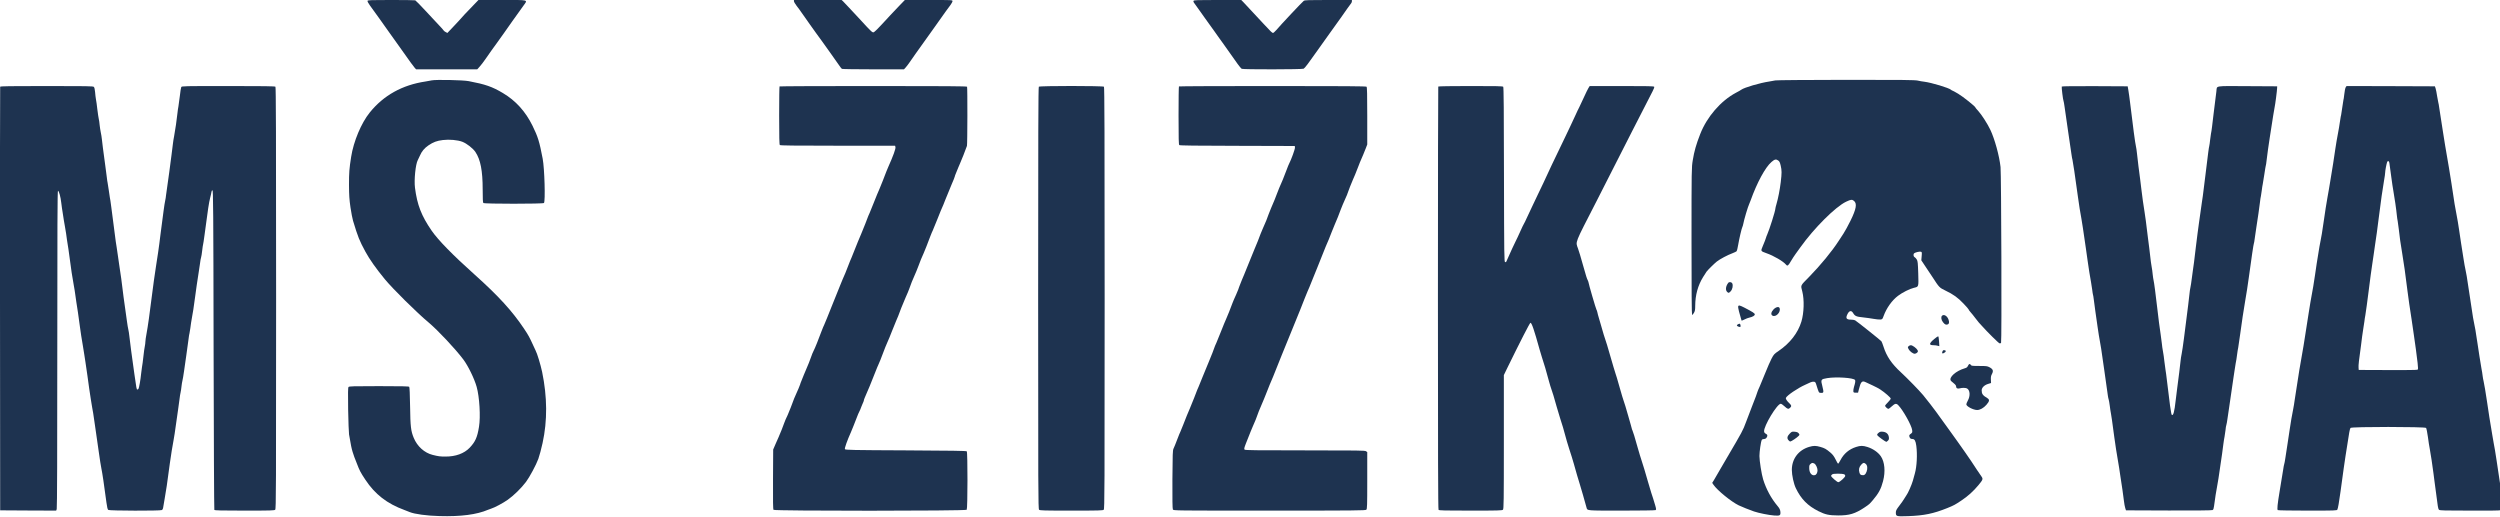
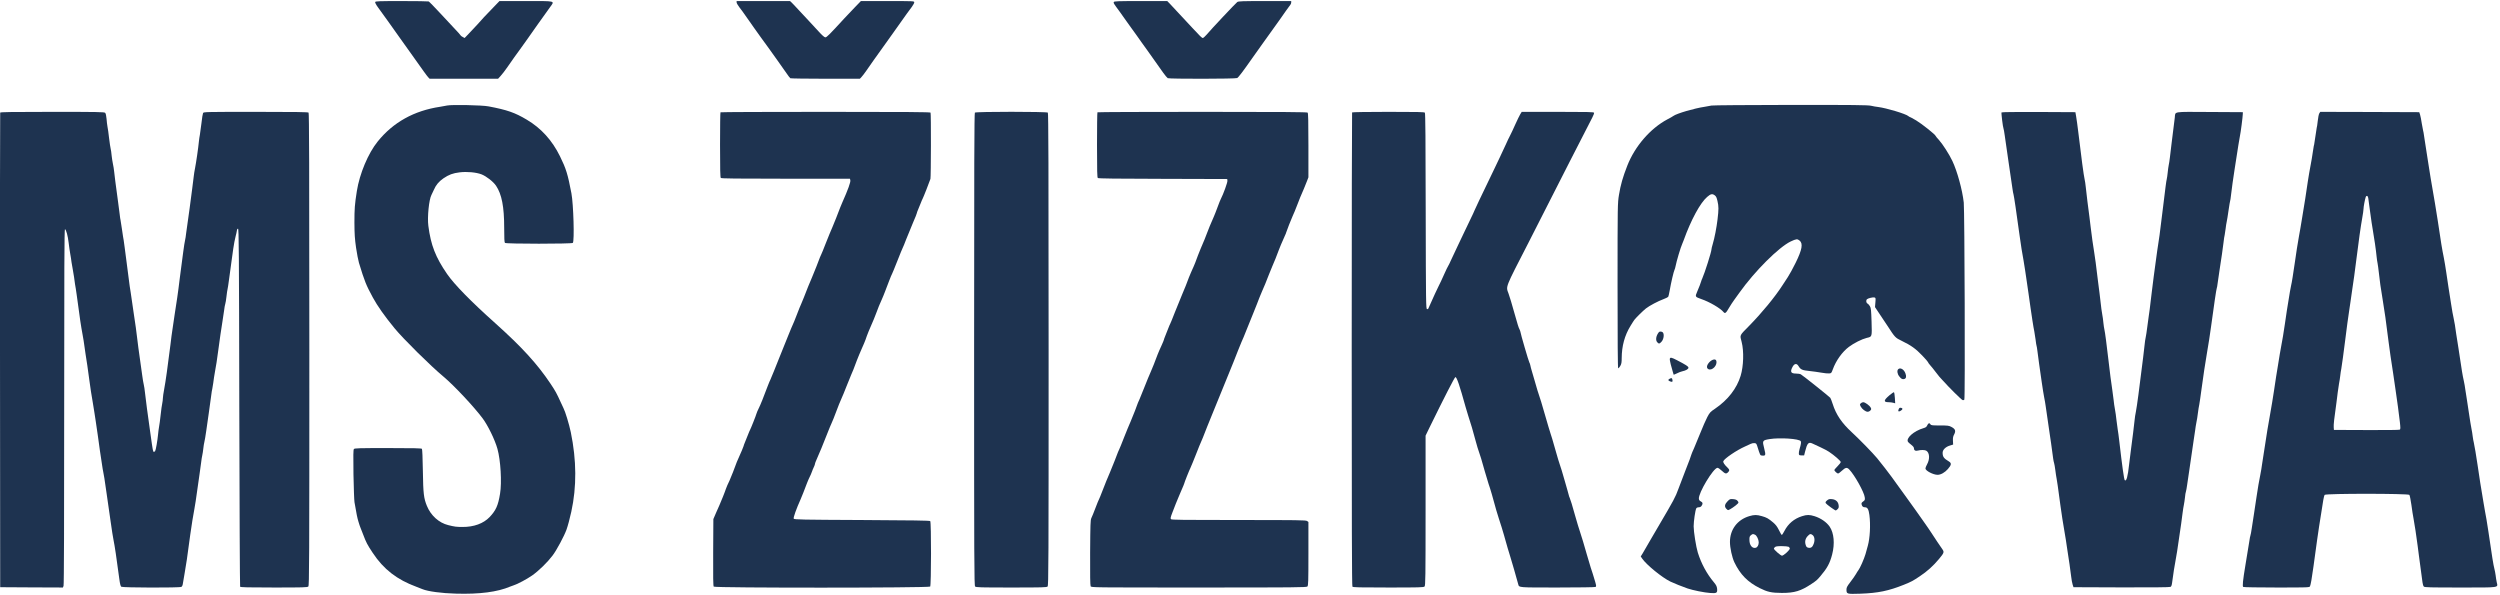
- <svg xmlns="http://www.w3.org/2000/svg" viewBox="0 0 310 64" width="310" height="64" role="img" aria-label="MŠ Žižkova, Brno">
-   <g fill="#1E3350" transform="translate(0.00,64.00) scale(0.007919,-0.007919) translate(0,-3.00)">
-     <g transform="translate(-1.78,0.33) scale(0.89)">
+ <svg xmlns="http://www.w3.org/2000/svg" viewBox="0 0 270 64" width="269" height="64" role="img" aria-label="MŠ Žižkova, Brno">
+   <g fill="#1E3350" transform="translate(0.00,64.00) scale(0.006877,-0.006877) translate(0,-3.00)">
+     <g transform="translate(-2.00,0.00) scale(1)">
      <path d="M5 7558 c-3 -7 -4 -1687 -3 -3733 l3 -3720 493 -3 492 -2 10 26 c7 16 10 1020 10 2815 0 2121 3 2790 12 2787 19 -7 46 -107 58 -213 6 -55 18 -134 25 -175 8 -41 17 -100 20 -130 4 -30 13 -82 20 -115 7 -33 16 -87 20 -120 3 -33 10 -82 15 -110 6 -27 17 -102 26 -165 57 -423 64 -471 94 -635 10 -55 22 -125 25 -155 3 -30 13 -93 20 -140 16 -94 40 -258 61 -420 17 -127 30 -212 54 -350 10 -58 22 -127 25 -155 3 -27 12 -86 20 -130 7 -44 23 -152 35 -240 12 -88 26 -189 31 -225 6 -36 19 -122 29 -192 10 -71 21 -136 24 -146 6 -17 24 -136 51 -327 25 -175 46 -326 66 -460 11 -71 22 -148 25 -170 3 -22 11 -71 19 -110 20 -99 44 -259 90 -605 11 -84 20 -118 32 -128 21 -15 914 -18 943 -2 13 7 21 26 25 58 4 26 15 92 25 147 23 125 44 265 90 615 17 127 50 331 65 405 8 39 17 93 20 120 6 51 33 236 60 420 8 55 19 137 25 183 5 46 14 100 19 120 5 20 12 68 16 105 4 37 11 82 16 100 5 18 19 97 30 177 11 80 29 206 40 280 10 74 26 189 35 254 8 66 17 123 20 127 2 4 9 45 15 91 5 46 18 128 28 183 19 99 28 160 56 367 16 126 40 287 60 413 8 50 20 128 26 173 5 46 14 94 19 107 5 12 13 66 19 118 6 52 13 101 16 109 3 7 14 81 25 163 11 83 26 195 34 250 8 55 22 156 31 225 10 69 26 154 36 190 10 36 19 79 21 95 2 19 9 30 18 30 13 0 16 -321 20 -2805 3 -1543 9 -2811 13 -2817 6 -10 124 -13 532 -13 463 0 525 2 539 16 15 14 16 366 16 3723 0 2870 -3 3710 -12 3719 -9 9 -207 12 -830 12 -780 0 -818 -1 -827 -18 -5 -10 -17 -81 -25 -158 -9 -76 -20 -159 -25 -184 -6 -25 -12 -74 -16 -110 -8 -89 -43 -330 -60 -415 -8 -38 -17 -95 -20 -125 -3 -30 -15 -120 -25 -200 -11 -80 -29 -217 -40 -305 -11 -88 -27 -200 -35 -250 -8 -49 -17 -117 -21 -150 -3 -33 -10 -77 -15 -98 -6 -21 -19 -107 -30 -190 -27 -217 -38 -299 -54 -412 -8 -55 -17 -127 -20 -160 -3 -33 -12 -98 -20 -145 -8 -47 -25 -161 -39 -255 -14 -93 -30 -204 -36 -245 -7 -41 -21 -147 -31 -235 -46 -366 -75 -574 -99 -702 -11 -57 -20 -120 -20 -140 0 -21 -5 -57 -10 -81 -6 -24 -17 -105 -25 -180 -8 -75 -19 -159 -25 -187 -5 -27 -12 -79 -15 -115 -10 -106 -36 -254 -47 -268 -6 -6 -14 -12 -19 -12 -14 0 -17 17 -53 275 -45 315 -77 560 -87 655 -5 47 -13 103 -19 125 -6 22 -17 90 -25 150 -14 105 -29 213 -60 430 -8 55 -17 127 -20 160 -7 70 -28 220 -55 395 -11 69 -22 150 -26 180 -3 30 -12 89 -19 130 -8 41 -23 149 -34 240 -12 91 -26 199 -31 240 -6 41 -19 145 -30 230 -11 85 -22 161 -25 167 -2 7 -11 68 -20 135 -9 67 -18 125 -20 128 -2 4 -9 47 -14 96 -6 49 -18 139 -26 199 -38 276 -54 405 -60 465 -4 36 -12 92 -20 125 -7 33 -16 92 -20 130 -3 39 -10 86 -15 105 -5 19 -16 95 -25 167 -8 73 -19 154 -25 180 -5 27 -12 83 -15 126 -4 47 -12 83 -22 92 -12 13 -122 15 -829 15 -643 0 -816 -3 -819 -12z" />
    </g>
-     <g transform="translate(509.24,0.33) scale(0.89)">
+     <g transform="translate(-2.00,0.00) scale(1)">
      <path d="M7025 7670 c-22 -5 -71 -14 -110 -20 -410 -61 -738 -244 -981 -545 -150 -185 -285 -507 -328 -780 -33 -209 -38 -278 -38 -493 1 -187 6 -257 26 -397 14 -93 34 -199 45 -235 88 -290 111 -347 218 -545 72 -133 185 -293 340 -482 138 -168 566 -592 773 -764 163 -137 470 -464 609 -649 85 -113 195 -339 235 -482 50 -177 71 -529 41 -705 -30 -186 -65 -262 -164 -367 -97 -101 -247 -156 -426 -155 -95 0 -124 4 -224 29 -146 36 -272 150 -334 300 -50 121 -59 196 -64 550 -3 208 -9 340 -15 348 -8 9 -127 12 -533 12 -455 0 -524 -2 -535 -15 -10 -12 -11 -98 -7 -398 4 -210 11 -407 16 -437 34 -197 43 -242 62 -305 11 -38 25 -79 30 -90 4 -11 25 -63 45 -115 48 -126 63 -155 149 -285 171 -259 382 -422 690 -535 33 -12 75 -28 92 -36 83 -35 305 -65 523 -70 375 -11 656 26 855 111 17 7 41 16 55 20 57 17 211 99 290 155 106 75 240 206 322 315 63 84 180 302 217 405 22 62 50 168 75 280 86 394 83 808 -8 1250 -27 127 -87 325 -115 377 -5 10 -24 50 -41 88 -68 149 -83 177 -163 297 -209 312 -450 575 -866 948 -385 344 -643 608 -758 774 -181 263 -255 453 -294 756 -18 137 10 415 49 486 6 10 22 46 37 78 33 78 79 132 151 182 86 58 147 81 254 94 114 14 259 1 343 -31 77 -30 185 -114 229 -179 90 -134 128 -330 128 -661 0 -162 3 -228 12 -237 17 -17 1049 -17 1066 0 27 27 10 608 -22 778 -58 304 -83 385 -180 583 -123 250 -296 441 -521 574 -186 111 -309 154 -600 209 -101 20 -578 29 -650 14z" />
    </g>
-     <g transform="translate(509.24,-200.85) scale(0.89)">
+     <g transform="translate(-2.00,0.00) scale(1)">
      <path d="M5894 9295 c-4 -8 14 -43 42 -81 97 -133 124 -170 169 -234 67 -96 109 -155 181 -255 36 -49 115 -160 175 -245 192 -271 243 -342 266 -367 l22 -23 537 0 538 0 40 44 c23 24 72 88 109 142 84 122 133 190 194 273 27 36 82 113 123 172 66 95 218 310 348 490 77 107 106 99 -375 99 l-417 0 -80 -83 c-118 -120 -226 -236 -264 -282 -19 -22 -72 -79 -119 -127 l-84 -88 -29 15 c-16 8 -33 21 -37 29 -4 8 -39 48 -78 88 -38 40 -146 155 -238 255 -92 100 -175 184 -183 187 -9 3 -200 6 -425 6 -353 0 -410 -2 -415 -15z" />
    </g>
-     <g transform="translate(2134.49,0.33) scale(0.89)">
+     <g transform="translate(-2.00,0.00) scale(1)">
      <path d="M11317 7563 c-4 -3 -7 -234 -7 -513 0 -380 3 -509 12 -518 9 -9 249 -12 1020 -12 l1008 0 6 -24 c7 -28 -36 -147 -129 -356 -23 -53 -32 -76 -93 -235 -14 -38 -41 -104 -59 -145 -19 -41 -64 -151 -101 -245 -36 -93 -69 -174 -73 -180 -7 -10 -27 -60 -76 -190 -15 -38 -47 -117 -71 -175 -25 -58 -51 -121 -59 -140 -53 -137 -91 -232 -110 -275 -13 -27 -42 -99 -65 -160 -42 -110 -47 -121 -93 -225 -13 -30 -34 -80 -45 -110 -30 -78 -104 -260 -145 -360 -19 -47 -57 -139 -82 -205 -26 -66 -51 -124 -54 -130 -4 -5 -25 -55 -46 -110 -78 -204 -96 -251 -114 -290 -44 -92 -61 -133 -61 -140 0 -10 -90 -237 -99 -250 -4 -5 -20 -44 -36 -85 -16 -41 -37 -94 -47 -117 -10 -23 -18 -46 -18 -51 0 -7 -38 -97 -106 -249 -8 -17 -14 -34 -14 -37 0 -7 -89 -233 -100 -254 -17 -32 -60 -131 -60 -138 0 -9 -89 -232 -101 -254 -5 -8 -28 -60 -51 -115 l-43 -100 -3 -524 c-2 -385 0 -527 9 -537 18 -22 3381 -21 3399 1 17 21 18 1011 1 1028 -9 9 -274 13 -1073 17 -944 4 -1062 7 -1071 21 -9 14 40 153 108 304 12 28 32 75 43 105 54 142 75 195 82 209 18 32 60 130 60 138 1 4 9 26 20 48 11 22 19 45 20 52 0 7 6 27 14 45 65 148 115 268 171 413 37 94 70 175 74 180 4 6 19 42 34 80 75 198 109 284 127 320 11 22 45 105 76 185 31 80 63 159 71 175 18 38 54 127 91 230 17 44 51 127 77 185 26 58 54 123 61 145 15 50 78 207 104 260 11 22 38 90 61 150 41 110 47 124 92 225 13 30 36 84 49 120 14 36 42 110 63 165 21 55 42 105 46 110 4 6 42 98 84 205 42 107 80 200 84 205 4 6 29 66 55 135 27 69 75 186 107 261 33 75 59 141 59 147 0 6 9 31 19 54 11 24 30 70 42 103 13 33 26 65 30 70 8 11 113 277 123 312 9 30 11 1026 2 1041 -5 9 -388 12 -1650 12 -903 0 -1646 -3 -1649 -7z" />
    </g>
-     <g transform="translate(2134.49,-200.85) scale(0.89)">
+     <g transform="translate(-2.00,0.00) scale(1)">
      <path d="M11570 9289 c0 -12 22 -49 48 -83 26 -33 66 -87 87 -119 22 -32 51 -74 65 -92 14 -19 48 -67 75 -107 28 -40 77 -109 110 -154 33 -45 84 -114 113 -155 29 -41 94 -132 145 -203 51 -71 114 -161 141 -200 26 -39 53 -74 60 -78 6 -4 254 -8 552 -8 l540 0 26 28 c15 15 48 59 75 98 50 74 167 238 254 359 28 39 106 149 175 245 203 287 247 348 287 400 20 27 37 59 37 70 0 20 -5 20 -419 20 l-419 0 -94 -97 c-52 -54 -126 -132 -164 -173 -235 -256 -279 -300 -300 -300 -15 0 -50 31 -110 97 -49 54 -121 131 -160 173 -38 41 -108 116 -154 165 -45 50 -94 100 -107 113 l-24 22 -420 0 -419 0 0 -21z" />
    </g>
-     <g transform="translate(2638.88,0.33) scale(0.89)">
+     <g transform="translate(-2.00,0.00) scale(1)">
      <path d="M15312 7558 c-9 -9 -12 -849 -12 -3719 0 -3357 1 -3709 16 -3723 14 -14 79 -16 569 -16 490 0 555 2 569 16 15 14 16 366 16 3723 0 2870 -3 3710 -12 3719 -17 17 -1129 17 -1146 0z" />
    </g>
-     <g transform="translate(3119.67,0.33) scale(0.89)">
+     <g transform="translate(-2.00,0.00) scale(1)">
      <path d="M17237 7563 c-4 -3 -7 -235 -7 -513 0 -413 3 -510 13 -519 10 -8 298 -12 1023 -13 l1009 -3 3 -27 c3 -25 -64 -210 -103 -285 -8 -15 -26 -59 -40 -98 -37 -99 -55 -146 -70 -180 -32 -69 -105 -246 -105 -253 0 -7 -72 -184 -103 -252 -9 -19 -28 -66 -42 -105 -14 -38 -33 -88 -41 -110 -16 -40 -21 -53 -67 -155 -22 -49 -40 -96 -83 -210 -7 -19 -33 -82 -58 -140 -25 -58 -75 -181 -112 -275 -36 -93 -69 -174 -73 -180 -4 -5 -20 -44 -36 -85 -15 -41 -37 -95 -47 -119 -10 -24 -18 -47 -18 -52 0 -4 -17 -45 -38 -91 -22 -46 -48 -108 -60 -138 -52 -140 -77 -200 -107 -270 -19 -41 -64 -151 -101 -245 -37 -93 -70 -176 -75 -185 -12 -21 -35 -79 -73 -185 -19 -49 -50 -126 -69 -170 -20 -44 -66 -156 -103 -250 -36 -93 -69 -174 -73 -180 -7 -10 -26 -59 -76 -190 -15 -38 -47 -117 -71 -175 -25 -58 -51 -121 -59 -140 -8 -19 -35 -89 -61 -155 -25 -66 -49 -124 -53 -130 -4 -5 -29 -66 -55 -135 -26 -69 -55 -141 -65 -160 -14 -31 -16 -96 -19 -543 -2 -346 1 -513 8 -527 11 -20 21 -20 1700 -20 1522 0 1690 2 1704 16 14 14 16 74 16 514 l0 499 -22 16 c-20 13 -136 15 -1072 15 -876 0 -1052 2 -1064 13 -11 12 -8 28 23 108 40 104 71 183 85 214 5 11 23 54 40 95 17 41 38 89 46 107 8 17 14 34 14 37 0 10 78 207 100 251 11 22 49 117 86 210 36 94 70 175 73 180 4 6 19 42 34 80 29 76 95 242 150 375 50 122 117 285 212 520 46 113 99 243 118 290 19 47 53 134 76 193 23 60 46 116 51 125 11 20 45 104 96 232 20 52 56 140 79 195 23 55 52 127 64 160 31 82 59 152 80 200 43 98 64 147 106 258 25 65 50 126 55 135 12 21 94 227 105 262 7 23 51 125 96 226 11 22 19 43 19 47 0 8 88 233 100 255 12 23 53 122 85 207 14 39 30 79 35 90 37 84 86 200 106 254 l24 63 0 502 c0 377 -3 505 -12 514 -9 9 -390 12 -1653 12 -903 0 -1645 -3 -1648 -7z" />
    </g>
-     <g transform="translate(3119.67,-200.85) scale(0.89)">
+     <g transform="translate(-2.00,0.00) scale(1)">
      <path d="M17494 9295 c-7 -17 -9 -14 91 -150 44 -60 94 -130 110 -155 17 -24 51 -72 76 -106 25 -34 63 -85 83 -115 20 -30 55 -79 77 -109 22 -30 63 -86 90 -125 27 -38 82 -116 122 -172 39 -56 96 -136 126 -178 30 -42 62 -80 72 -86 26 -13 1064 -12 1090 2 20 10 90 102 239 315 41 59 113 160 160 225 268 373 320 446 368 517 30 42 60 84 68 93 8 8 14 25 14 37 l0 22 -413 0 c-351 0 -416 -2 -434 -15 -24 -17 -412 -429 -482 -513 -25 -28 -51 -52 -59 -52 -15 0 -45 29 -162 156 -169 182 -319 343 -356 382 l-41 42 -417 0 c-355 0 -417 -2 -422 -15z" />
    </g>
-     <g transform="translate(3621.11,0.33) scale(0.89)">
+     <g transform="translate(-2.00,0.00) scale(1)">
      <path d="M21236 7561 c-3 -5 -6 -1680 -6 -3721 0 -2741 3 -3716 11 -3726 9 -12 111 -14 565 -14 489 0 554 2 568 16 14 14 16 136 16 1192 l0 1177 62 128 c219 448 395 792 406 792 22 0 65 -125 162 -475 12 -41 29 -100 39 -130 43 -128 73 -232 125 -425 15 -55 33 -116 41 -135 20 -53 49 -149 95 -315 23 -82 50 -172 60 -200 25 -68 68 -217 120 -410 12 -44 30 -102 40 -130 10 -27 30 -90 45 -140 15 -49 31 -105 37 -124 6 -18 16 -57 24 -85 7 -28 22 -80 33 -116 11 -36 31 -101 44 -145 36 -118 75 -253 123 -427 14 -49 -5 -48 617 -48 330 0 588 4 596 9 13 8 12 18 -3 73 -24 82 -55 183 -73 233 -8 22 -34 110 -58 195 -52 182 -80 275 -105 350 -26 78 -48 152 -76 250 -53 190 -77 267 -90 297 -8 17 -14 35 -14 40 0 4 -9 37 -20 73 -10 36 -29 99 -40 140 -38 135 -71 244 -85 280 -8 19 -34 109 -60 200 -25 91 -50 179 -56 195 -6 17 -16 50 -24 75 -7 25 -23 74 -34 110 -11 36 -34 115 -51 175 -57 197 -81 279 -95 315 -13 34 -36 111 -77 255 -11 39 -28 97 -38 130 -10 33 -22 76 -25 95 -4 19 -11 40 -16 46 -9 11 -139 457 -139 477 0 7 -7 24 -14 40 -15 27 -30 75 -81 257 -46 165 -67 233 -91 303 -44 124 -66 66 322 822 90 176 198 388 239 470 133 263 672 1321 753 1475 18 34 31 69 28 76 -4 12 -103 14 -571 14 l-565 0 -23 -37 c-13 -21 -47 -92 -77 -158 -29 -66 -66 -145 -82 -175 -16 -30 -45 -90 -64 -134 -19 -43 -63 -138 -98 -210 -35 -72 -76 -158 -91 -191 -26 -57 -66 -139 -234 -487 -39 -81 -71 -150 -71 -153 0 -4 -33 -75 -74 -159 -40 -83 -86 -178 -101 -211 -15 -33 -58 -123 -95 -200 -37 -77 -82 -174 -101 -215 -18 -41 -38 -82 -44 -90 -6 -8 -36 -69 -65 -135 -29 -66 -66 -145 -82 -175 -16 -30 -44 -89 -62 -130 -19 -41 -47 -104 -63 -140 -17 -36 -33 -73 -37 -83 -3 -11 -13 -17 -23 -15 -17 3 -18 84 -21 1537 -1 1114 -5 1538 -13 1548 -9 11 -114 13 -575 13 -323 0 -565 -4 -568 -9z" />
    </g>
-     <g transform="translate(3876.25,0.33) scale(0.89)">
+     <g transform="translate(-2.00,0.00) scale(1)">
      <path d="M26880 7669 c-19 -5 -66 -13 -105 -19 -164 -24 -443 -106 -495 -145 -8 -7 -50 -31 -93 -53 -268 -143 -510 -423 -629 -727 -71 -182 -105 -300 -131 -460 -21 -128 -22 -145 -22 -1424 0 -854 3 -1295 10 -1298 6 -1 20 15 33 37 18 32 22 54 22 122 1 190 46 357 139 508 25 41 52 84 61 95 28 36 135 141 180 177 54 43 192 116 277 147 34 13 67 29 72 35 6 7 17 55 26 107 19 112 62 297 75 320 5 9 12 34 16 55 12 69 82 305 104 349 5 11 16 38 24 60 113 316 260 587 368 679 55 48 80 53 117 27 24 -17 32 -35 45 -91 20 -85 20 -130 1 -290 -16 -132 -45 -284 -76 -389 -11 -35 -19 -71 -19 -79 0 -39 -106 -373 -145 -459 -8 -17 -15 -34 -15 -39 0 -8 -41 -116 -65 -169 -34 -79 -33 -80 65 -115 131 -45 300 -144 349 -204 24 -28 38 -18 84 62 25 42 63 101 84 129 21 29 58 81 83 115 240 337 618 714 805 803 86 40 103 42 137 15 59 -46 42 -143 -60 -350 -42 -85 -97 -186 -123 -225 -25 -38 -64 -97 -85 -130 -117 -182 -321 -430 -521 -634 -158 -161 -149 -140 -119 -256 37 -144 30 -379 -16 -530 -61 -200 -200 -379 -401 -516 -76 -51 -85 -61 -124 -135 -22 -43 -72 -155 -109 -249 -37 -93 -82 -201 -99 -240 -18 -38 -36 -81 -40 -95 -9 -33 -32 -94 -99 -265 -30 -77 -77 -201 -105 -275 -49 -135 -69 -171 -317 -593 -54 -92 -106 -180 -114 -195 -40 -71 -104 -182 -131 -226 l-30 -48 23 -34 c66 -97 311 -297 443 -361 46 -23 196 -83 270 -108 82 -28 264 -65 355 -71 103 -8 115 1 108 70 -4 34 -16 58 -50 98 -111 132 -199 294 -253 468 -27 87 -65 326 -65 410 0 79 25 252 41 283 6 10 21 17 39 17 19 0 34 8 44 22 23 33 20 55 -11 70 -19 9 -29 22 -31 41 -10 90 229 487 293 487 10 0 40 -20 66 -45 54 -50 70 -54 99 -25 27 27 25 41 -11 76 -46 43 -70 80 -63 98 16 41 208 172 339 230 33 15 74 34 91 42 17 9 44 14 60 12 25 -2 31 -10 43 -48 47 -150 45 -145 76 -148 57 -5 60 5 33 112 -32 123 -29 128 84 147 162 26 465 6 490 -33 9 -15 4 -49 -19 -124 -8 -28 -13 -62 -11 -75 3 -21 8 -24 43 -24 l40 0 15 60 c33 133 54 155 116 126 21 -10 80 -37 129 -60 50 -23 108 -54 130 -69 83 -55 185 -144 185 -161 0 -9 -22 -39 -50 -66 -27 -27 -50 -54 -50 -60 0 -15 43 -55 59 -55 6 0 34 20 60 45 56 52 80 56 116 17 85 -89 233 -356 242 -435 5 -40 3 -46 -25 -66 -23 -16 -29 -26 -25 -44 9 -35 23 -47 54 -47 39 0 57 -31 69 -121 20 -154 9 -363 -25 -484 -7 -27 -24 -86 -36 -130 -22 -76 -87 -223 -113 -255 -7 -8 -24 -35 -38 -60 -14 -25 -53 -80 -87 -124 -49 -64 -61 -86 -61 -115 0 -74 3 -75 217 -68 281 10 444 44 686 141 118 48 137 58 249 133 115 76 212 164 301 271 80 96 84 109 53 153 -30 42 -128 188 -178 266 -20 32 -71 105 -112 163 -41 58 -99 139 -127 180 -29 41 -75 107 -104 145 -28 39 -69 95 -90 125 -21 30 -69 96 -105 145 -36 50 -72 100 -80 111 -28 41 -175 230 -229 295 -75 89 -266 285 -394 404 -161 148 -251 281 -304 449 -14 44 -31 87 -37 95 -15 19 -436 355 -463 369 -12 7 -46 12 -75 12 -82 0 -96 28 -55 105 30 55 66 60 95 11 31 -53 58 -65 173 -76 57 -6 141 -18 186 -26 46 -8 99 -14 120 -12 35 3 37 6 58 63 50 138 148 276 254 355 78 59 205 122 279 140 86 20 83 12 76 253 -6 186 -9 216 -26 245 -11 18 -28 37 -39 42 -21 12 -25 52 -6 68 19 16 96 34 118 27 18 -6 19 -12 13 -79 l-6 -72 93 -140 c52 -78 99 -148 104 -156 117 -181 122 -186 224 -235 145 -70 220 -124 320 -229 50 -52 91 -99 91 -104 0 -6 15 -27 33 -47 19 -21 58 -69 87 -108 30 -38 56 -72 59 -75 3 -3 28 -30 55 -60 95 -107 290 -300 309 -306 11 -4 23 0 28 7 14 21 4 2969 -9 3094 -22 199 -102 491 -179 654 -49 104 -153 266 -212 331 -28 30 -51 58 -51 62 0 18 -220 193 -303 242 -52 31 -98 56 -103 56 -4 0 -15 6 -23 14 -38 34 -344 126 -471 142 -30 3 -82 12 -115 20 -49 11 -279 14 -1265 13 -663 -1 -1221 -5 -1240 -10z" />
    </g>
-     <g transform="translate(3876.25,0.33) scale(0.89)">
+     <g transform="translate(-2.00,0.00) scale(1)">
      <path d="M26052 4108 c-44 -56 -54 -126 -22 -158 26 -26 31 -25 64 9 32 34 46 104 27 140 -13 23 -53 29 -69 9z" />
    </g>
-     <g transform="translate(3876.25,0.33) scale(0.89)">
+     <g transform="translate(-2.00,0.00) scale(1)">
      <path d="M26222 3378 c-28 -14 -24 -30 11 -42 33 -12 41 -4 33 29 -7 28 -11 29 -44 13z" />
    </g>
-     <g transform="translate(3876.25,0.33) scale(0.89)">
+     <g transform="translate(-2.00,0.00) scale(1)">
      <path d="M26226 3693 c-3 -10 4 -49 14 -88 11 -38 26 -90 32 -115 7 -25 13 -46 14 -48 1 -2 24 8 51 21 26 14 64 28 83 32 61 13 101 37 98 59 -3 20 -37 41 -180 116 -86 44 -104 48 -112 23z" />
    </g>
-     <g transform="translate(3876.25,0.33) scale(0.89)">
+     <g transform="translate(-2.00,0.00) scale(1)">
      <path d="M26848 3640 c-44 -47 -51 -92 -18 -110 61 -32 151 65 124 134 -12 31 -64 19 -106 -24z" />
    </g>
-     <g transform="translate(3876.25,0.33) scale(0.89)">
+     <g transform="translate(-2.00,0.00) scale(1)">
      <path d="M27136 1458 c-46 -46 -55 -82 -28 -116 11 -15 27 -26 36 -26 19 2 116 67 145 98 19 20 19 22 2 45 -14 18 -31 25 -69 29 -48 4 -54 2 -86 -30z" />
    </g>
-     <g transform="translate(3876.25,0.33) scale(0.89)">
+     <g transform="translate(-2.00,0.00) scale(1)">
      <path d="M27474 1221 c-188 -56 -304 -211 -304 -405 0 -92 33 -244 70 -321 92 -191 208 -309 397 -404 121 -61 186 -75 348 -76 199 0 296 29 465 141 83 56 86 58 146 129 102 120 144 199 179 334 44 169 29 337 -39 437 -49 71 -139 133 -237 164 -80 25 -121 25 -198 0 -123 -39 -217 -118 -275 -231 -18 -35 -37 -64 -42 -63 -5 0 -25 34 -45 76 -28 56 -51 86 -90 119 -76 64 -103 79 -178 100 -80 23 -118 23 -197 0z m90 -292 c27 -12 57 -75 58 -119 0 -43 -19 -79 -48 -86 -54 -14 -98 41 -98 122 -1 47 3 59 23 75 27 22 32 23 65 8z m905 -6 c31 -25 37 -83 16 -138 -19 -52 -44 -69 -85 -60 -23 5 -32 15 -41 45 -16 52 -5 99 32 138 34 37 48 39 78 15z m-378 -183 c10 -6 19 -19 19 -28 0 -24 -97 -112 -123 -112 -20 0 -127 94 -127 111 0 4 7 15 16 23 12 12 37 16 105 16 50 0 99 -5 110 -10z" />
    </g>
-     <g transform="translate(3876.25,0.33) scale(0.89)">
+     <g transform="translate(-2.00,0.00) scale(1)">
      <path d="M28694 1467 c-24 -21 -27 -29 -18 -44 11 -18 142 -113 156 -113 4 0 18 10 29 21 17 17 20 29 16 61 -7 56 -45 90 -105 96 -41 4 -53 0 -78 -21z" />
    </g>
-     <g transform="translate(3876.25,0.33) scale(0.89)">
+     <g transform="translate(-2.00,0.00) scale(1)">
      <path d="M29226 2994 c-19 -19 -19 -18 -1 -54 20 -38 76 -80 107 -80 14 0 33 9 43 20 16 18 17 23 5 46 -18 33 -88 84 -116 84 -13 0 -30 -7 -38 -16z" />
    </g>
-     <g transform="translate(3876.25,0.33) scale(0.89)">
+     <g transform="translate(-2.00,0.00) scale(1)">
      <path d="M29675 3119 c-94 -80 -97 -109 -10 -109 22 0 54 -4 70 -9 l30 -8 -5 85 c-3 47 -9 87 -15 89 -5 1 -37 -20 -70 -48z" />
    </g>
-     <g transform="translate(3876.25,0.33) scale(0.89)">
+     <g transform="translate(-2.00,0.00) scale(1)">
      <path d="M29812 3528 c-21 -21 -14 -73 16 -111 30 -40 52 -52 81 -42 29 9 35 41 16 90 -23 62 -81 95 -113 63z" />
    </g>
-     <g transform="translate(3876.25,0.33) scale(0.89)">
+     <g transform="translate(-2.00,0.00) scale(1)">
      <path d="M29821 2903 c-15 -33 -5 -46 22 -32 42 22 47 45 13 51 -18 4 -27 -1 -35 -19z" />
    </g>
-     <g transform="translate(3876.25,0.33) scale(0.89)">
+     <g transform="translate(-2.00,0.00) scale(1)">
      <path d="M30269 2648 c-11 -25 -24 -35 -56 -44 -156 -45 -287 -162 -245 -219 4 -6 26 -25 50 -44 28 -22 42 -40 42 -56 0 -32 25 -45 64 -34 41 12 103 11 127 -1 55 -30 62 -132 14 -217 -14 -25 -25 -53 -25 -63 0 -36 122 -100 191 -100 50 0 114 36 162 91 56 64 60 92 15 119 -79 47 -98 74 -98 136 0 47 47 94 116 114 l49 15 -3 60 c-2 46 2 69 20 101 28 54 17 84 -44 116 -39 21 -57 23 -181 23 -121 0 -140 2 -148 18 -15 26 -34 21 -50 -15z" />
    </g>
-     <g transform="translate(4306.90,0.33) scale(0.89)">
+     <g transform="translate(-2.00,0.00) scale(1)">
      <path d="M31435 7561 c-6 -11 22 -237 31 -253 3 -5 12 -53 19 -106 17 -119 40 -284 60 -417 16 -106 39 -263 60 -410 7 -49 15 -97 19 -105 6 -17 46 -282 95 -645 24 -172 38 -261 62 -390 10 -55 21 -122 24 -150 3 -27 12 -88 20 -135 7 -47 23 -155 35 -240 12 -85 26 -184 31 -220 5 -36 19 -123 29 -195 11 -71 24 -150 30 -175 5 -25 14 -82 20 -128 5 -46 12 -87 14 -91 3 -4 10 -48 16 -97 5 -49 17 -134 25 -189 8 -55 26 -181 40 -280 14 -99 32 -211 40 -250 8 -38 19 -101 24 -140 22 -159 42 -295 55 -380 13 -81 45 -307 62 -440 4 -27 10 -60 15 -72 4 -12 13 -62 19 -110 6 -48 15 -110 21 -138 9 -48 17 -102 58 -410 25 -177 38 -264 61 -395 11 -58 22 -125 25 -150 3 -25 12 -85 20 -135 26 -161 54 -358 64 -445 5 -47 16 -103 23 -125 l13 -40 753 -3 c477 -1 760 1 771 8 13 7 20 26 25 67 10 89 45 310 61 388 8 39 26 153 40 255 14 102 33 228 41 280 7 52 18 131 23 175 6 44 14 100 20 125 5 25 13 77 17 115 3 39 10 80 15 92 4 11 13 59 19 105 6 45 19 137 30 203 10 66 28 190 40 275 11 85 27 193 35 240 8 47 17 110 21 140 3 30 12 84 19 120 8 36 19 104 24 150 6 47 15 105 21 130 5 25 21 133 35 240 30 220 57 404 85 565 27 155 48 292 66 425 44 326 83 591 89 600 3 4 10 43 15 86 6 44 19 133 29 199 29 184 50 331 62 430 5 50 14 106 19 125 4 19 11 64 15 100 4 36 11 82 16 102 5 20 18 101 29 179 11 78 23 145 25 149 3 5 9 46 14 92 11 98 36 277 56 403 20 121 43 270 60 385 8 52 19 115 24 140 12 52 44 300 45 345 l1 30 -522 3 c-593 3 -535 12 -547 -88 -6 -52 -15 -128 -51 -410 -9 -63 -20 -158 -25 -210 -6 -52 -15 -111 -20 -130 -4 -19 -11 -69 -15 -110 -4 -41 -11 -91 -16 -111 -8 -32 -16 -94 -69 -529 -44 -356 -50 -405 -60 -459 -9 -53 -29 -193 -51 -361 -5 -41 -17 -124 -25 -185 -8 -60 -21 -168 -30 -240 -26 -224 -43 -359 -48 -380 -3 -11 -12 -81 -21 -155 -9 -74 -21 -152 -26 -172 -5 -21 -14 -77 -18 -125 -9 -89 -30 -257 -56 -458 -8 -60 -26 -202 -40 -315 -15 -113 -32 -234 -40 -270 -8 -36 -17 -94 -20 -130 -6 -68 -35 -297 -60 -485 -8 -60 -20 -155 -26 -210 -21 -195 -43 -275 -69 -249 -11 11 -41 225 -84 599 -9 77 -20 165 -26 195 -5 30 -14 98 -20 150 -5 52 -16 129 -24 170 -8 41 -17 104 -20 140 -4 36 -13 108 -21 160 -17 108 -40 289 -60 465 -28 244 -55 450 -64 484 -5 20 -12 68 -16 106 -3 39 -12 104 -20 145 -8 41 -16 107 -20 145 -3 39 -12 115 -20 170 -8 55 -19 143 -25 195 -27 226 -49 399 -59 450 -11 58 -46 307 -56 400 -3 30 -12 105 -20 165 -20 147 -44 338 -56 455 -5 52 -14 111 -19 130 -12 44 -56 373 -100 746 -11 93 -26 201 -33 240 l-12 69 -577 3 c-356 1 -579 -1 -583 -7z" />
    </g>
-     <g transform="translate(4311.32,0.33) scale(0.89)">
+     <g transform="translate(-2.00,0.00) scale(1)">
      <path d="M36426 7548 c-8 -13 -20 -67 -25 -122 -6 -54 -13 -102 -16 -105 -2 -4 -11 -63 -20 -131 -9 -68 -18 -127 -20 -131 -3 -4 -9 -40 -15 -80 -9 -69 -31 -199 -65 -379 -8 -41 -17 -97 -20 -125 -11 -88 -65 -430 -91 -580 -9 -49 -20 -117 -25 -150 -6 -33 -16 -94 -24 -135 -8 -41 -22 -124 -31 -185 -8 -60 -24 -164 -34 -230 -10 -66 -26 -167 -34 -225 -9 -58 -19 -112 -22 -120 -3 -8 -12 -55 -20 -105 -36 -215 -66 -407 -78 -500 -19 -132 -45 -289 -57 -345 -6 -25 -17 -88 -25 -140 -7 -52 -20 -133 -29 -180 -16 -91 -36 -220 -61 -390 -20 -131 -35 -225 -68 -410 -33 -184 -39 -223 -66 -400 -11 -80 -27 -181 -35 -225 -7 -44 -16 -102 -20 -130 -3 -27 -14 -95 -25 -150 -10 -55 -24 -127 -30 -160 -6 -33 -20 -118 -30 -190 -10 -71 -28 -188 -39 -260 -12 -71 -28 -177 -36 -234 -8 -57 -18 -108 -21 -113 -3 -5 -12 -50 -19 -101 -13 -86 -24 -154 -60 -367 -40 -240 -49 -331 -34 -341 8 -5 240 -9 526 -9 488 0 513 1 522 18 11 21 31 134 55 312 29 209 47 344 57 415 14 102 46 313 68 445 11 63 24 146 29 183 6 37 16 75 22 82 19 23 1312 22 1330 0 7 -9 21 -80 32 -158 10 -78 25 -173 33 -212 15 -76 49 -302 65 -430 5 -44 14 -114 20 -155 13 -93 47 -347 56 -418 3 -29 13 -59 21 -67 12 -13 94 -15 572 -15 636 0 592 -6 573 83 -6 29 -14 77 -17 107 -4 30 -13 78 -20 105 -16 62 -35 177 -94 585 -11 74 -24 160 -30 190 -6 30 -15 82 -21 115 -5 33 -17 98 -25 145 -35 206 -70 422 -94 595 -20 136 -49 312 -59 351 -6 21 -13 64 -17 94 -3 30 -12 87 -20 125 -8 39 -24 138 -36 220 -11 83 -27 184 -34 225 -8 41 -19 113 -25 160 -6 47 -17 112 -25 145 -16 67 -40 211 -60 355 -7 52 -18 127 -25 165 -22 134 -49 310 -55 360 -4 28 -13 75 -20 105 -8 30 -26 132 -40 225 -14 94 -32 208 -40 255 -8 47 -24 153 -35 235 -12 83 -30 191 -40 240 -24 115 -46 247 -94 575 -22 146 -56 350 -111 665 -8 44 -23 143 -35 220 -11 77 -27 178 -35 225 -8 47 -21 134 -30 194 -8 59 -17 112 -20 116 -2 4 -11 52 -20 107 -8 55 -20 118 -27 139 l-13 39 -777 3 -777 2 -15 -22z m768 -1330 c3 -18 17 -121 31 -228 14 -107 32 -229 40 -270 18 -97 53 -336 60 -420 4 -36 10 -85 16 -110 5 -25 13 -88 19 -140 11 -113 34 -274 60 -425 26 -151 58 -375 94 -670 9 -71 22 -170 30 -220 8 -49 26 -171 41 -270 14 -99 32 -223 40 -275 21 -138 52 -369 66 -493 10 -92 10 -110 -2 -118 -8 -5 -235 -8 -524 -6 l-510 2 -3 40 c-4 37 8 145 43 390 8 55 17 127 20 160 4 33 13 94 20 135 8 41 17 100 20 130 3 30 10 78 16 105 9 48 39 272 60 440 21 172 51 394 64 475 8 47 17 108 20 135 3 28 14 106 25 175 23 148 45 309 66 480 39 309 69 526 94 665 11 61 20 124 20 142 0 32 23 154 35 186 11 28 34 20 39 -15z" />
    </g>
  </g>
</svg>
